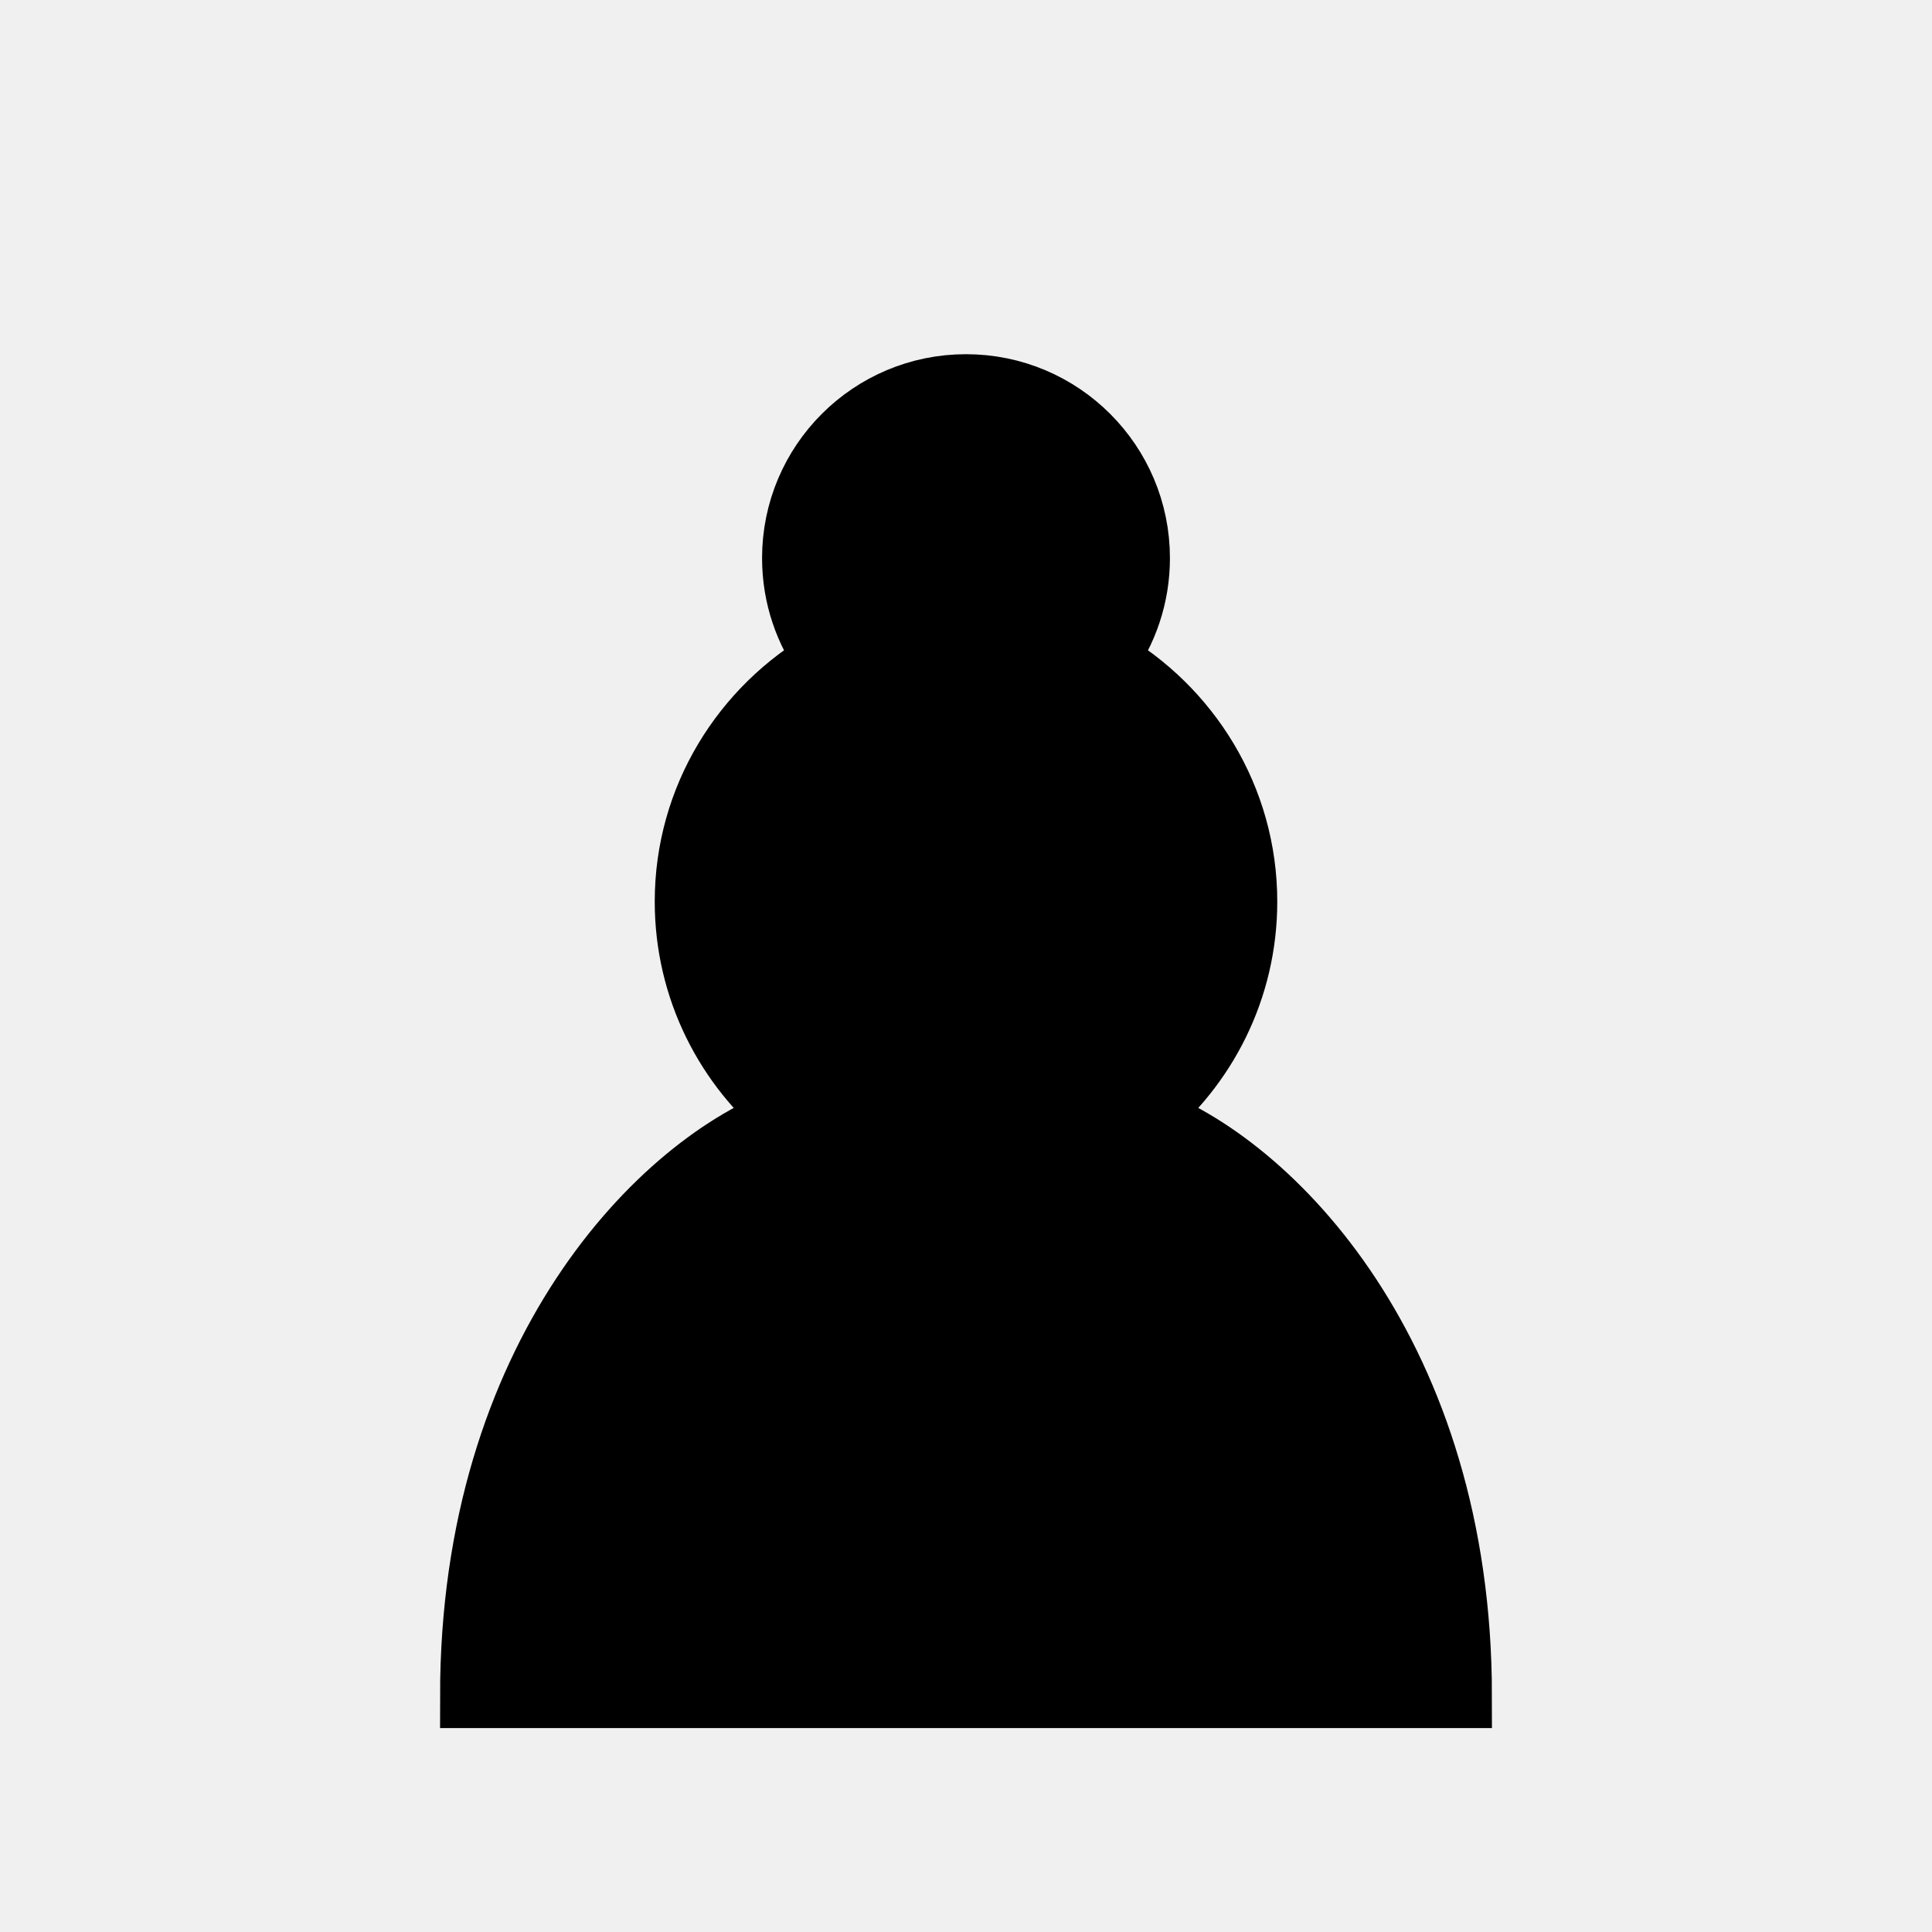
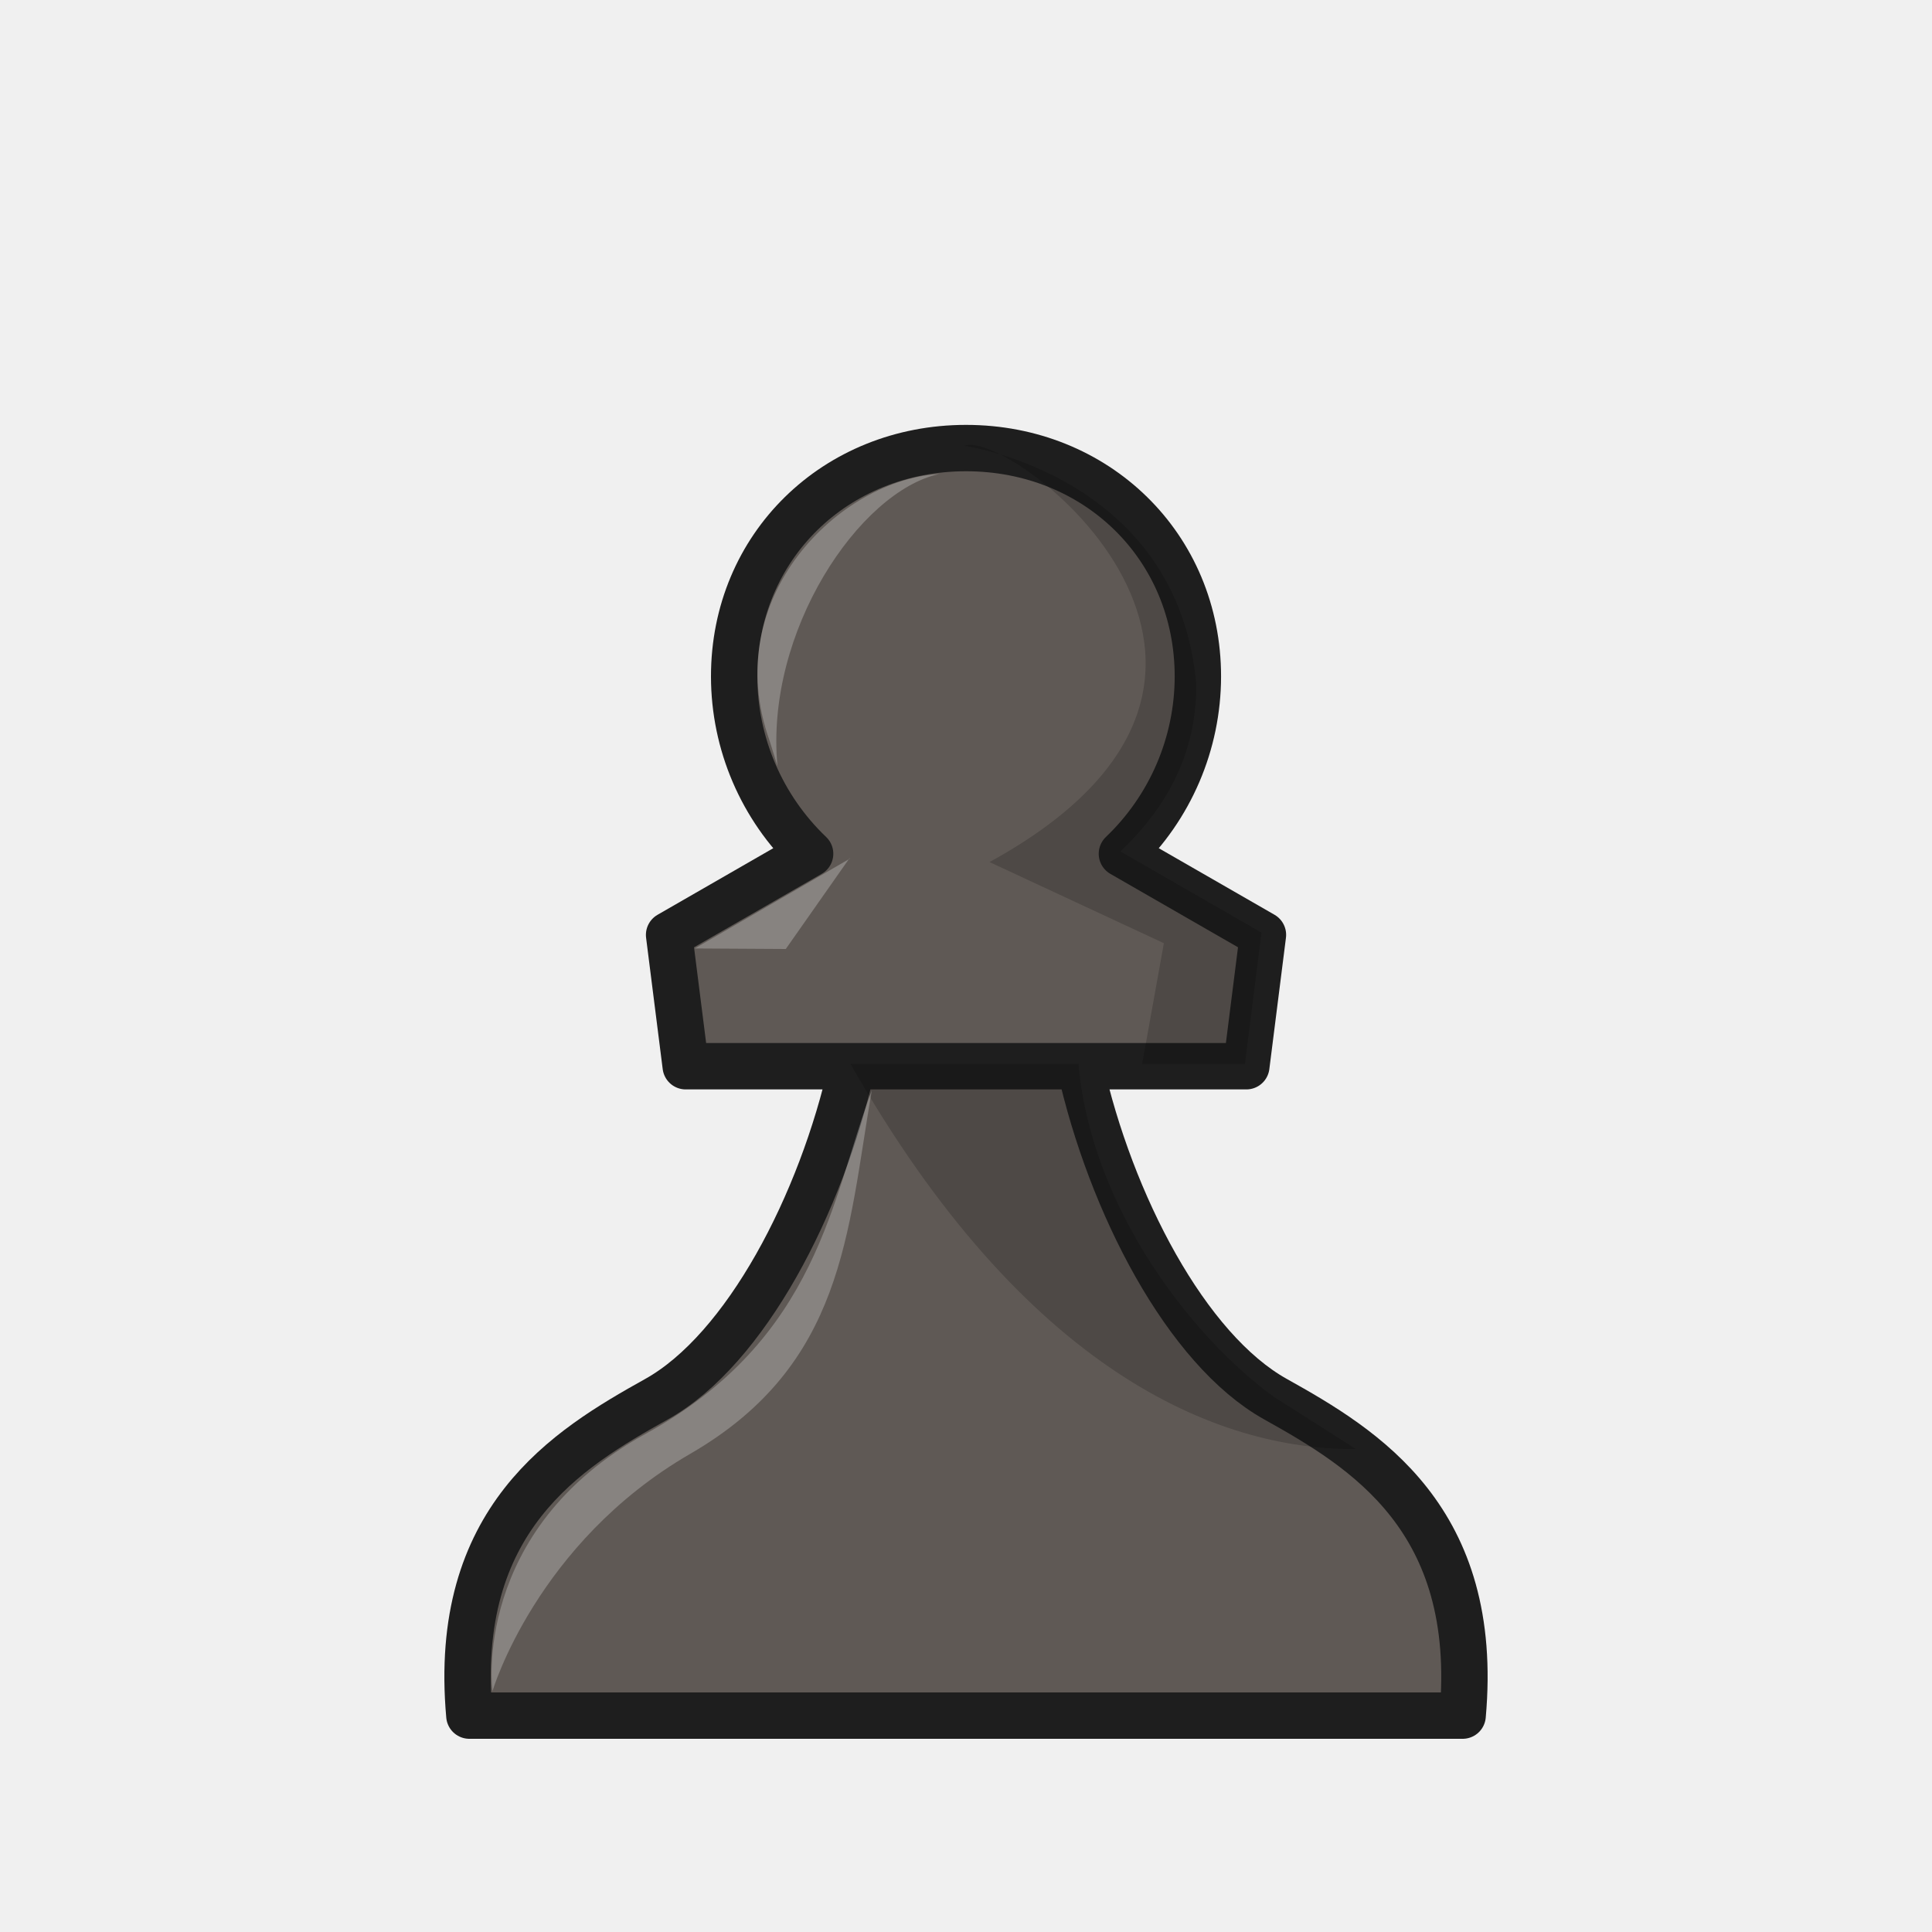
- <svg xmlns="http://www.w3.org/2000/svg" width="45" height="45">
-   <path d="M22.5 9c-2.21 0-4 1.79-4 4 0 .89.29 1.71.78 2.38C17.33 16.5 16 18.59 16 21c0 2.03.94 3.84 2.41 5.03-3 1.06-7.41 5.55-7.41 13.47h23c0-7.92-4.41-12.41-7.41-13.47 1.47-1.19 2.41-3 2.41-5.03 0-2.41-1.33-4.5-3.28-5.62.49-.67.78-1.49.78-2.38 0-2.21-1.79-4-4-4z" stroke="#000" stroke-width="1.5" stroke-linecap="round" />
+ <svg xmlns="http://www.w3.org/2000/svg" style="color-scheme:light only" fill-rule="evenodd" clip-rule="evenodd" image-rendering="optimizeQuality" shape-rendering="geometricPrecision" text-rendering="geometricPrecision" viewBox="0 0 50 50">
+   <path fill="#5f5955" stroke="#1e1e1e" stroke-linejoin="round" stroke-width="1.2" d="M21.503 27.594h6.994M19 17.508a6.35 6.35 0 0 0 1.966 4.587l-3.65 2.1.43 3.399h4.306c-.794 3.559-2.755 7.33-5.062 8.617s-5.3 3.097-4.843 8.189h25.706c.457-5.092-2.535-6.902-4.842-8.189-2.307-1.286-4.268-5.058-5.062-8.617h4.306l.43-3.4-3.65-2.099a6.352 6.352 0 0 0 1.966-4.587c0-3.367-2.628-5.912-6-5.912-3.373 0-6.002 2.545-6.001 5.912z" />
+   <path d="M24.962 11.537c1.17-.459 9.527 5.906.647 10.773l4.512 2.1-.562 3.125h2.659l.428-3.399-3.65-2.1c1.253-1.2 1.962-2.58 1.964-4.312-.468-5.416-5.998-6.186-5.998-6.186zm-2.949 15.998c4.503 7.934 9.47 9.994 13.074 9.965l-2.115-1.347c-2.075-1.49-4.732-4.858-5.062-8.618z" opacity=".18" />
+   <path fill="#fff" d="m21.983 22.213-1.647 2.347-2.356-.014 4.013-2.324zm2.324-9.946c-2.542.138-5.73 3.173-4.385 6.918l.199.643c-.33-3.489 2.127-7.116 4.186-7.561m-6.444 25.358c-3.984 2.305-5.117 6.14-5.117 6.14-.01 0-.548-4.175 3.956-6.654s4.822-6.15 5.86-8.893c-.636 3.704-.715 7.102-4.699 9.407" opacity=".25" />
</svg>
